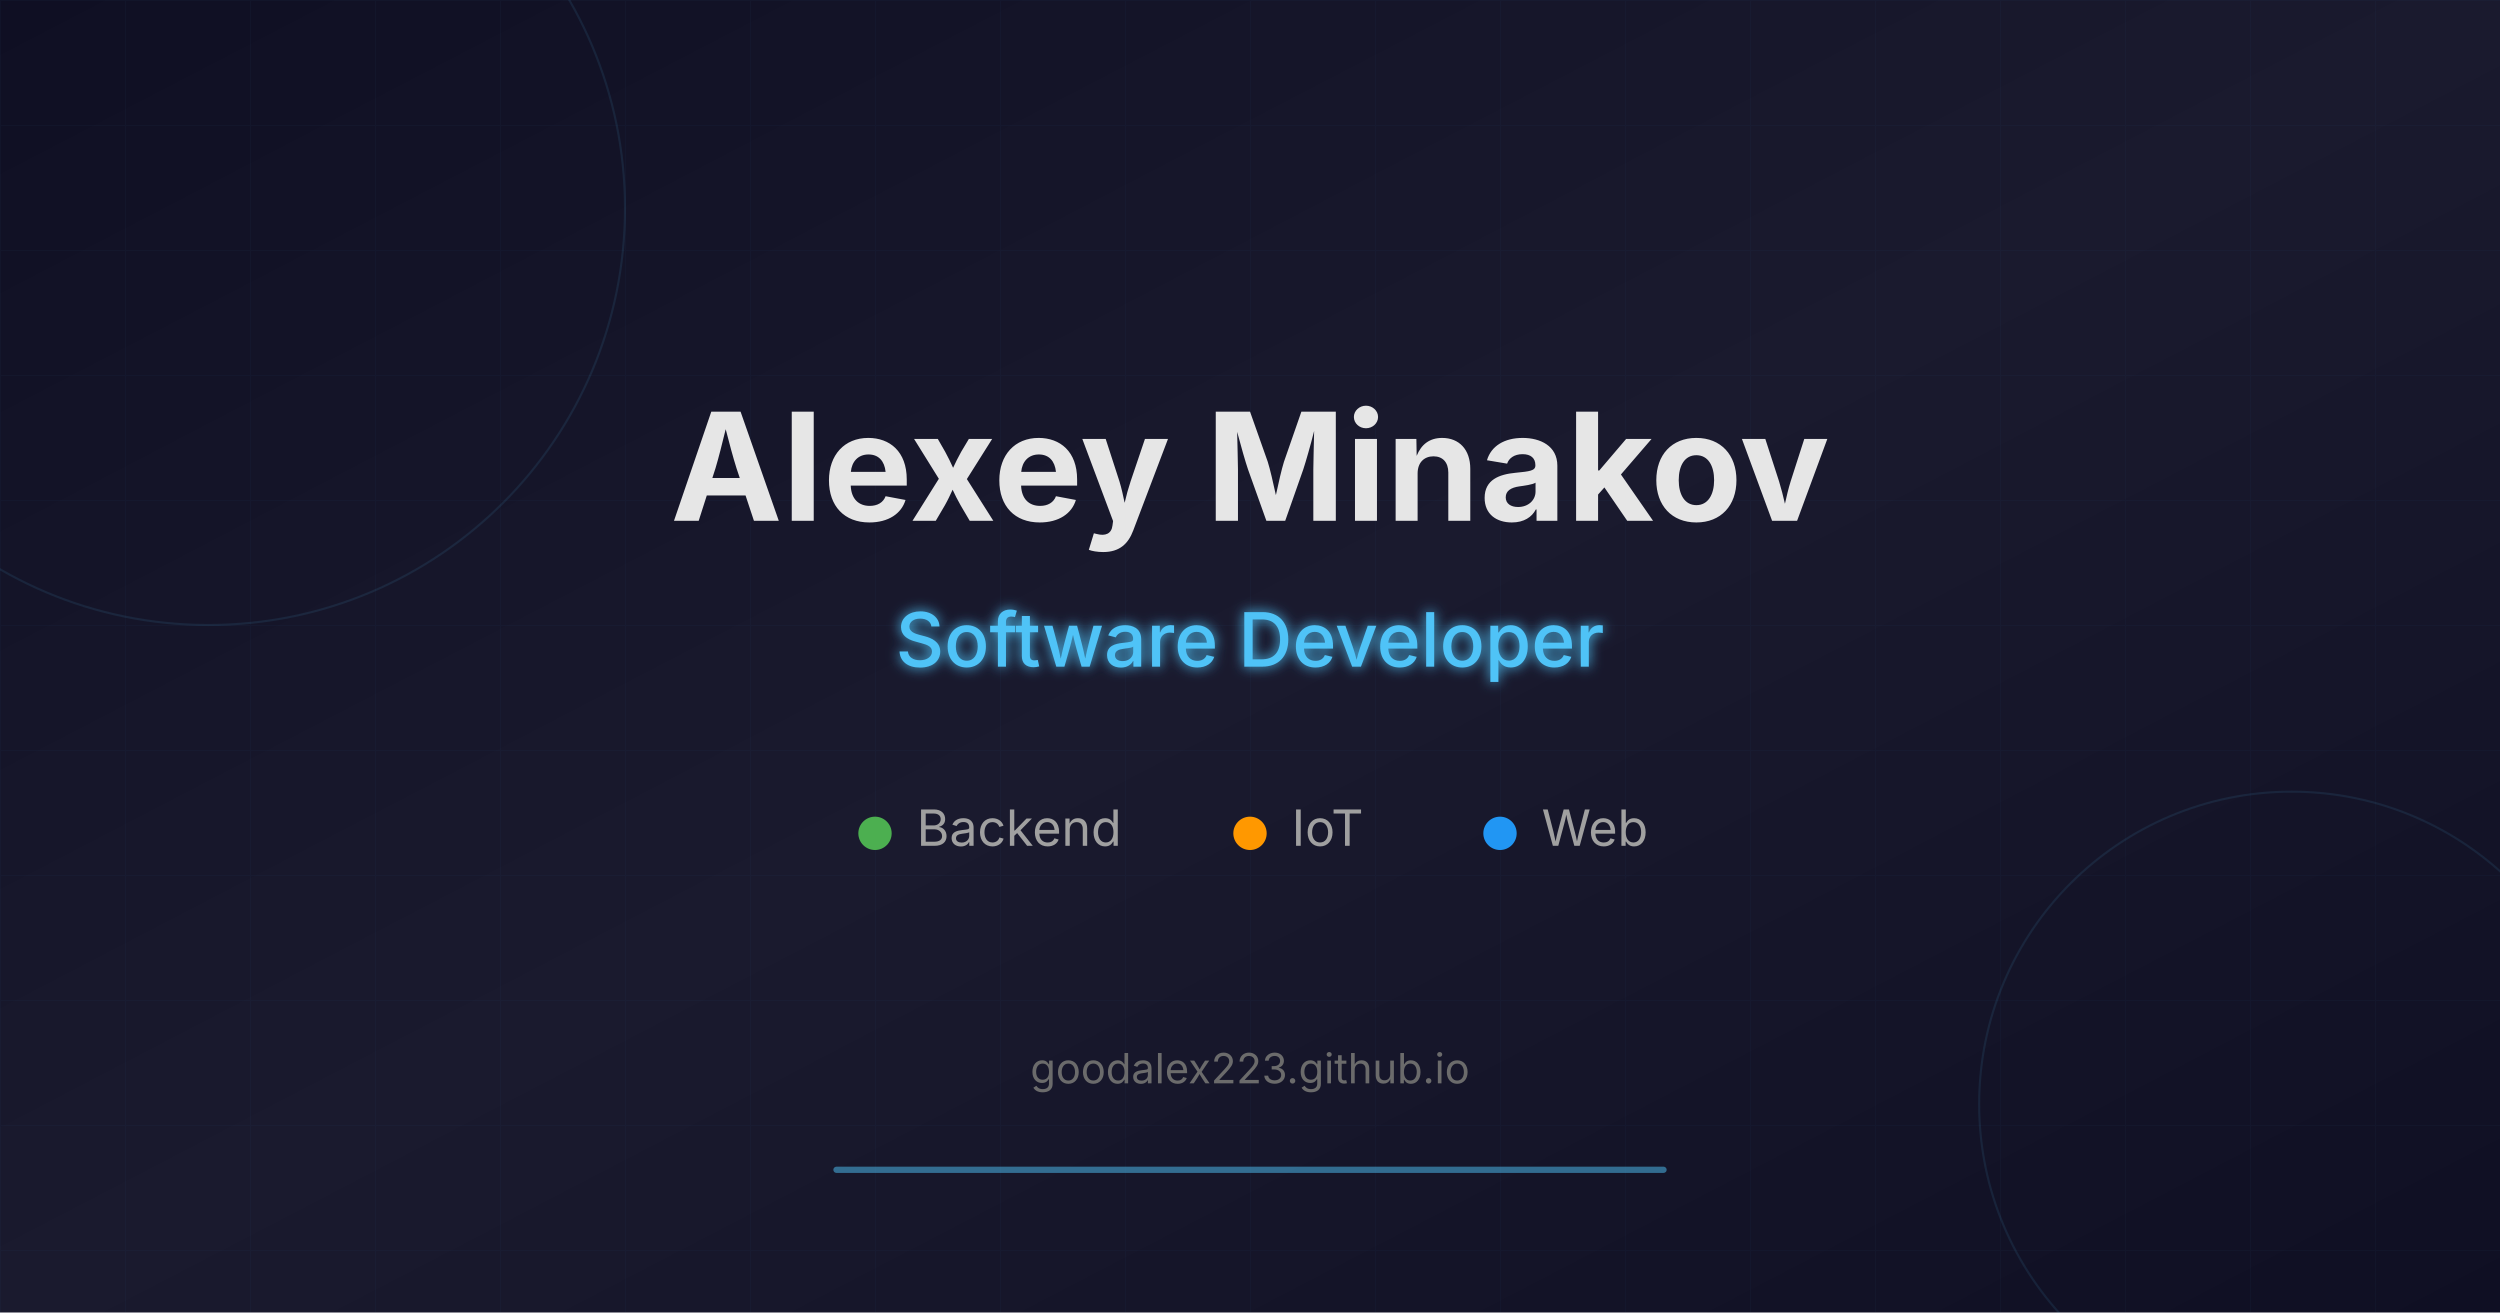
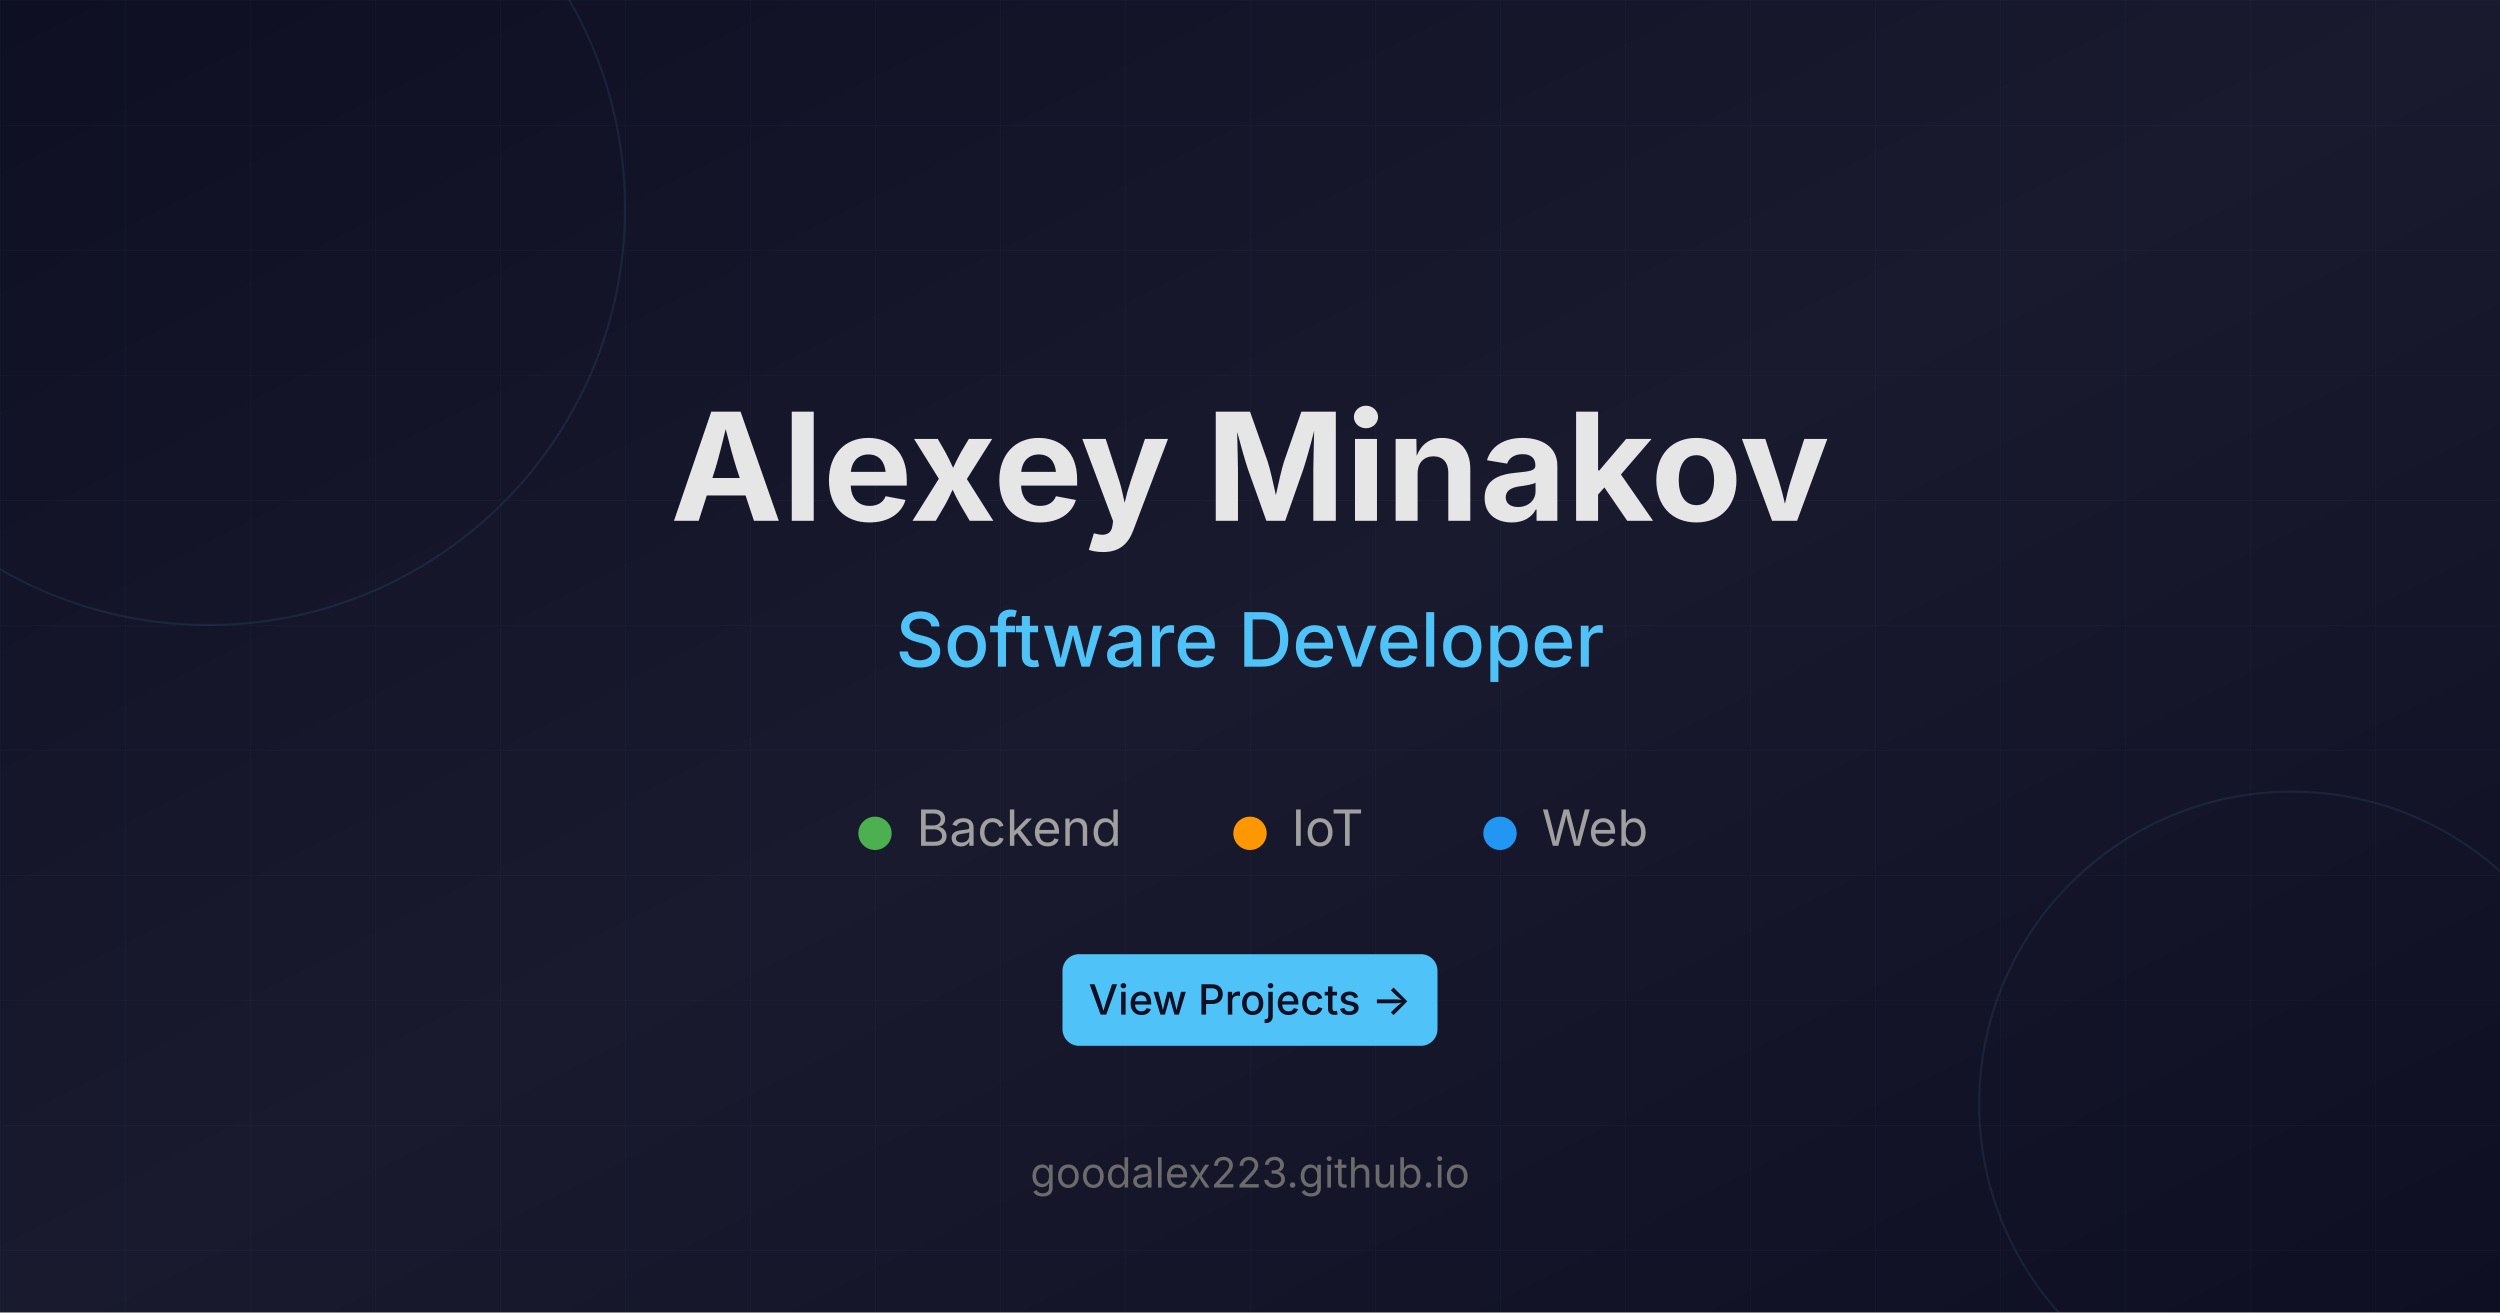
<svg xmlns="http://www.w3.org/2000/svg" width="1200" height="630" viewBox="0 0 1200 630">
  <defs>
    <linearGradient id="bgGradient" x1="0%" y1="0%" x2="100%" y2="100%">
      <stop offset="0%" style="stop-color:#0f0f23" />
      <stop offset="50%" style="stop-color:#1a1a2e" />
      <stop offset="100%" style="stop-color:#0f0f23" />
    </linearGradient>
    <filter id="glow" x="-50%" y="-50%" width="200%" height="200%">
      <feGaussianBlur stdDeviation="3" result="coloredBlur" />
      <feMerge>
        <feMergeNode in="coloredBlur" />
        <feMergeNode in="SourceGraphic" />
      </feMerge>
    </filter>
  </defs>
  <rect width="1200" height="630" fill="url(#bgGradient)" />
  <g opacity="0.03">
    <pattern id="grid" width="60" height="60" patternUnits="userSpaceOnUse">
      <path d="M 60 0 L 0 0 0 60" fill="none" stroke="#4fc3f7" stroke-width="1" />
    </pattern>
    <rect width="1200" height="630" fill="url(#grid)" />
  </g>
  <g opacity="0.1">
    <circle cx="100" cy="100" r="200" fill="none" stroke="#4fc3f7" stroke-width="1" />
    <circle cx="1100" cy="530" r="150" fill="none" stroke="#4fc3f7" stroke-width="1" />
  </g>
  <g text-anchor="middle">
    <text x="600" y="250" font-family="Inter, -apple-system, BlinkMacSystemFont, Segoe UI, Roboto, sans-serif" font-size="72" font-weight="700" fill="#e6e6e6">
      Alexey Minakov
    </text>
-     <text x="600" y="320" font-family="Inter, -apple-system, BlinkMacSystemFont, Segoe UI, Roboto, sans-serif" font-size="36" font-weight="500" fill="#4fc3f7" filter="url(#glow)">
+     <text x="600" y="320" font-family="Inter, -apple-system, BlinkMacSystemFont, Segoe UI, Roboto, sans-serif" font-size="36" font-weight="500" fill="#4fc3f7">
      Software Developer
    </text>
    <g transform="translate(600, 400)">
      <circle cx="-180" cy="0" r="8" fill="#4caf50" />
      <text x="-160" y="6" font-family="Inter, -apple-system, BlinkMacSystemFont, Segoe UI, Roboto, sans-serif" font-size="24" font-weight="400" fill="#a0a0a0" text-anchor="start">
        Backend
      </text>
      <circle cx="0" cy="0" r="8" fill="#ff9800" />
      <text x="20" y="6" font-family="Inter, -apple-system, BlinkMacSystemFont, Segoe UI, Roboto, sans-serif" font-size="24" font-weight="400" fill="#a0a0a0" text-anchor="start">
        IoT
      </text>
      <circle cx="120" cy="0" r="8" fill="#2196f3" />
      <text x="140" y="6" font-family="Inter, -apple-system, BlinkMacSystemFont, Segoe UI, Roboto, sans-serif" font-size="24" font-weight="400" fill="#a0a0a0" text-anchor="start">
        Web
      </text>
    </g>
-     <text x="600" y="520" font-family="Inter, -apple-system, BlinkMacSystemFont, Segoe UI, Roboto, sans-serif" font-size="20" font-weight="400" fill="#6b6b6b">
+     <g transform="translate(600, 480)">
+       <rect x="-90" y="-22" width="180" height="44" rx="8" fill="#4fc3f7" />
+       <text x="0" y="7" font-family="Inter, -apple-system, BlinkMacSystemFont, Segoe UI, Roboto, sans-serif" font-size="20" font-weight="500" fill="#0f0f23">
+         View Projects →
+       </text>
+     </g>
+     <text x="600" y="570" font-family="Inter, -apple-system, BlinkMacSystemFont, Segoe UI, Roboto, sans-serif" font-size="20" font-weight="400" fill="#6b6b6b">
      goodalex223.github.io
    </text>
  </g>
-   <rect x="400" y="560" width="400" height="3" rx="1.5" fill="#4fc3f7" opacity="0.5" />
</svg>
